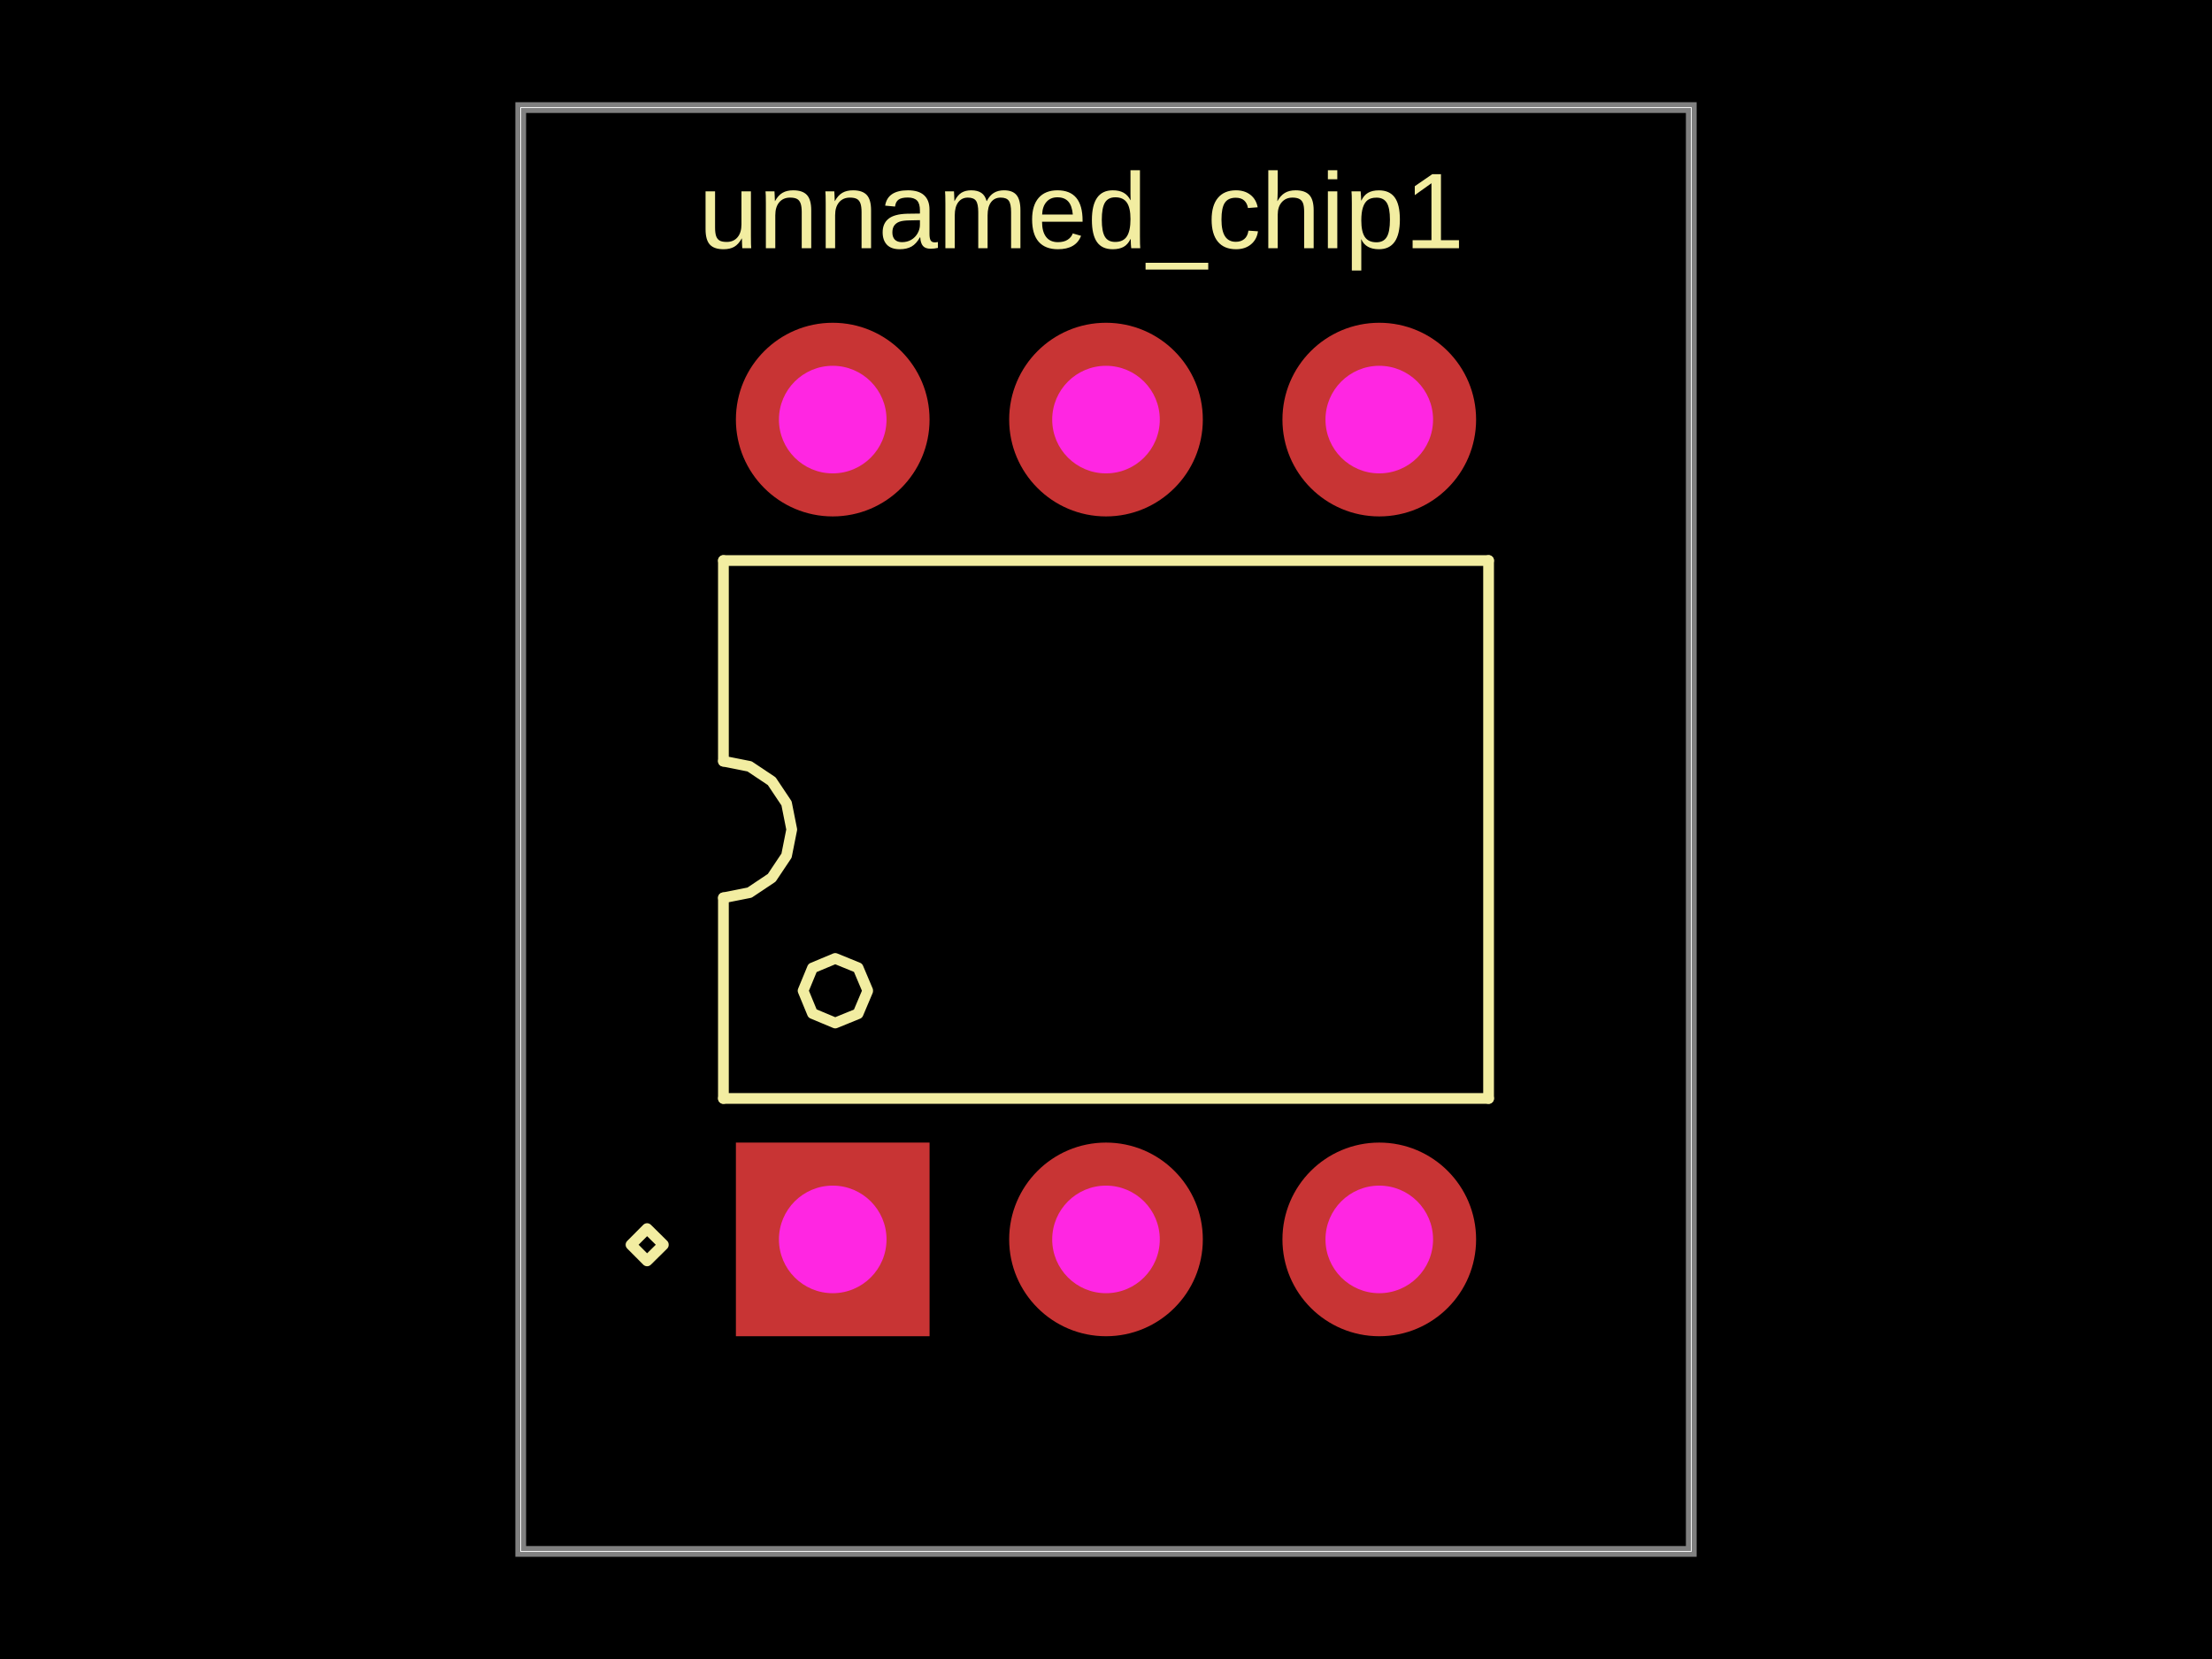
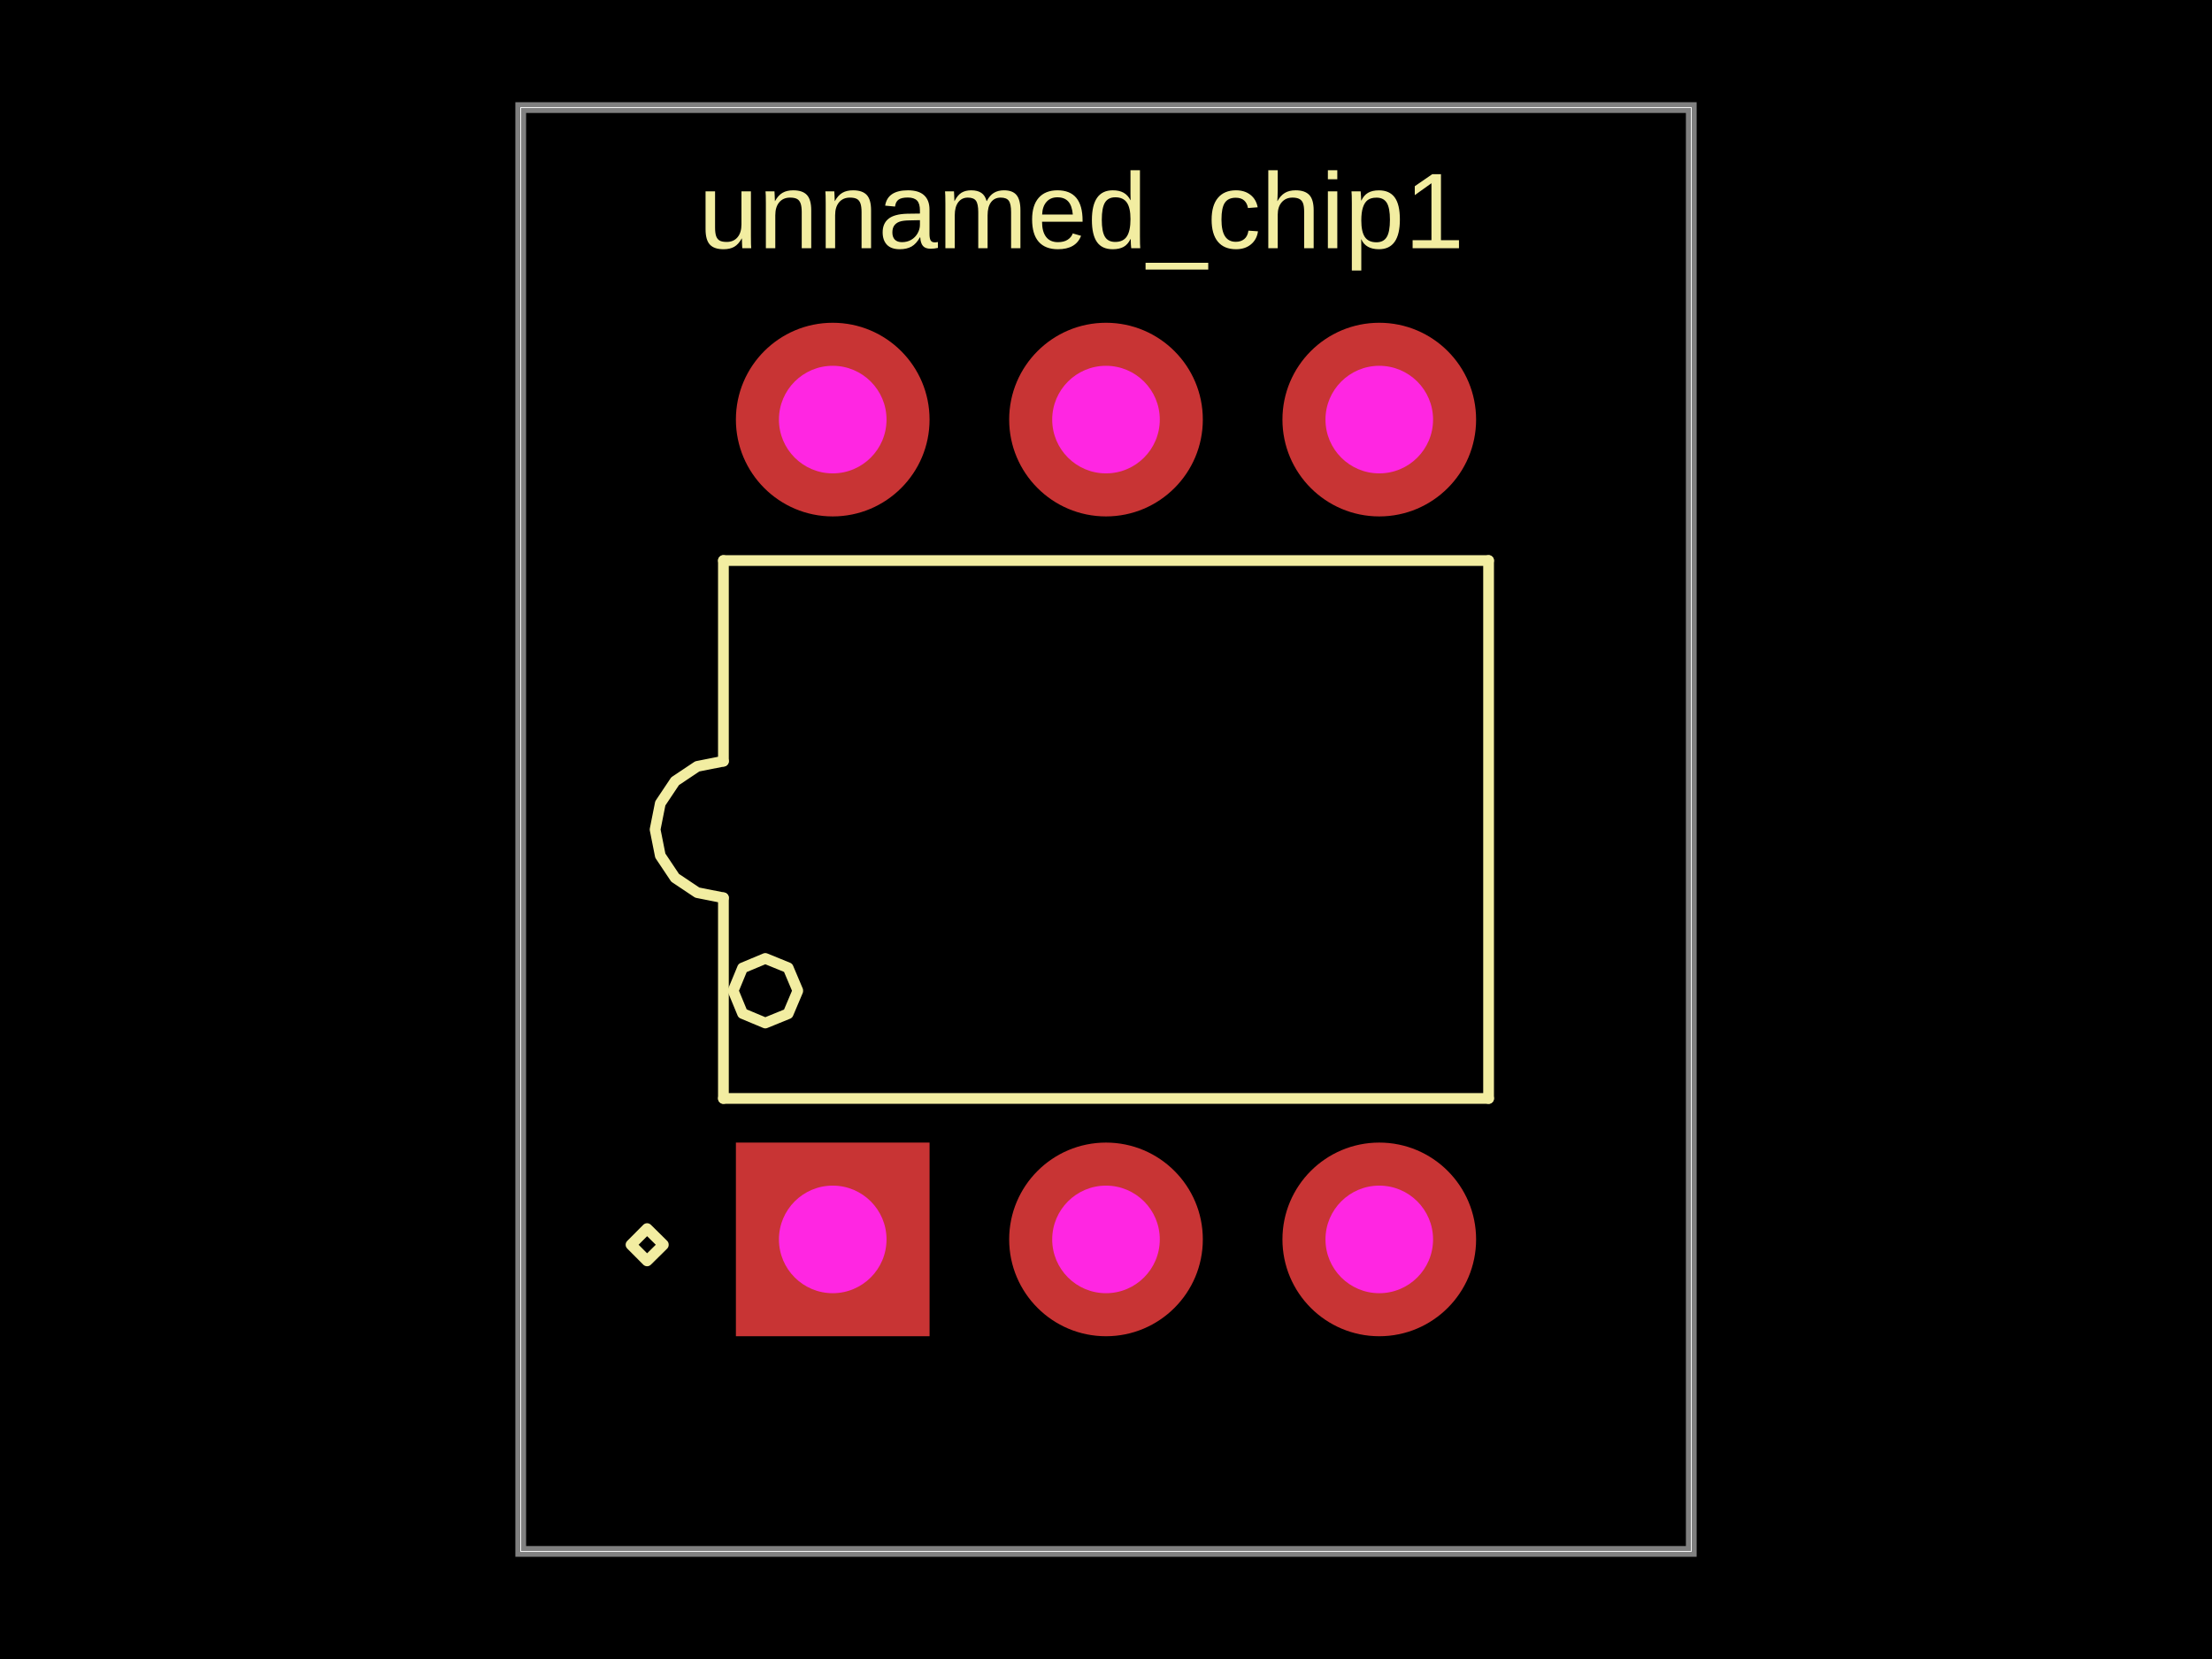
<svg xmlns="http://www.w3.org/2000/svg" width="800" height="600" data-software-used-string="@tscircuit/core@0.0.1537">
  <style />
  <rect class="boundary" x="0" y="0" fill="#000" width="800" height="600" data-type="pcb_background" data-pcb-layer="global" />
  <rect class="pcb-boundary" fill="none" stroke="#fff" stroke-width="0.3" x="188.327" y="38.911" width="423.346" height="522.179" data-type="pcb_boundary" data-pcb-layer="global" />
  <path class="pcb-board" d="M 188.327 561.089 L 611.673 561.089 L 611.673 38.911 L 188.327 38.911 Z" fill="none" stroke="rgba(255, 255, 255, 0.5)" stroke-width="3.891" data-type="pcb_board" data-pcb-layer="board" />
  <path class="pcb-silkscreen pcb-silkscreen-top" d="M 261.634 275.292 L 261.634 202.724" fill="none" stroke="#f2eda1" stroke-width="3.891" stroke-linecap="round" stroke-linejoin="round" data-pcb-component-id="pcb_component_0" data-pcb-silkscreen-path-id="pcb_silkscreen_path_0" data-type="pcb_silkscreen_path" data-pcb-layer="top" />
  <path class="pcb-silkscreen pcb-silkscreen-top" d="M 261.634 324.708 L 261.634 397.276" fill="none" stroke="#f2eda1" stroke-width="3.891" stroke-linecap="round" stroke-linejoin="round" data-pcb-component-id="pcb_component_0" data-pcb-silkscreen-path-id="pcb_silkscreen_path_1" data-type="pcb_silkscreen_path" data-pcb-layer="top" />
  <path class="pcb-silkscreen pcb-silkscreen-top" d="M 538.366 202.724 L 538.366 397.276" fill="none" stroke="#f2eda1" stroke-width="3.891" stroke-linecap="round" stroke-linejoin="round" data-pcb-component-id="pcb_component_0" data-pcb-silkscreen-path-id="pcb_silkscreen_path_2" data-type="pcb_silkscreen_path" data-pcb-layer="top" />
  <path class="pcb-silkscreen pcb-silkscreen-top" d="M 261.634 202.724 L 538.366 202.724" fill="none" stroke="#f2eda1" stroke-width="3.891" stroke-linecap="round" stroke-linejoin="round" data-pcb-component-id="pcb_component_0" data-pcb-silkscreen-path-id="pcb_silkscreen_path_3" data-type="pcb_silkscreen_path" data-pcb-layer="top" />
  <path class="pcb-silkscreen pcb-silkscreen-top" d="M 261.634 397.276 L 538.366 397.276" fill="none" stroke="#f2eda1" stroke-width="3.891" stroke-linecap="round" stroke-linejoin="round" data-pcb-component-id="pcb_component_0" data-pcb-silkscreen-path-id="pcb_silkscreen_path_4" data-type="pcb_silkscreen_path" data-pcb-layer="top" />
-   <path class="pcb-silkscreen pcb-silkscreen-top" d="M 261.634 324.708 L 271.09 322.827 L 279.106 317.471 L 284.462 309.455 L 286.342 300 L 284.462 290.545 L 279.106 282.529 L 271.09 277.173 L 261.634 275.292" fill="none" stroke="#f2eda1" stroke-width="3.891" stroke-linecap="round" stroke-linejoin="round" data-pcb-component-id="pcb_component_0" data-pcb-silkscreen-path-id="pcb_silkscreen_path_5" data-type="pcb_silkscreen_path" data-pcb-layer="top" />
-   <path class="pcb-silkscreen pcb-silkscreen-top" d="M 313.798 358.41 L 310.327 366.618 L 302.076 369.984 L 293.853 366.548 L 290.452 358.311 L 293.853 350.075 L 302.076 346.638 L 310.327 350.005 L 313.798 358.212" fill="none" stroke="#f2eda1" stroke-width="3.891" stroke-linecap="round" stroke-linejoin="round" data-pcb-component-id="pcb_component_0" data-pcb-silkscreen-path-id="pcb_silkscreen_path_6" data-type="pcb_silkscreen_path" data-pcb-layer="top" />
+   <path class="pcb-silkscreen pcb-silkscreen-top" d="M 261.634 324.708 L 252.179 322.827 L 244.163 317.471 L 238.807 309.455 L 236.926 300 L 238.807 290.545 L 244.163 282.529 L 252.179 277.173 L 261.634 275.292" fill="none" stroke="#f2eda1" stroke-width="3.891" stroke-linecap="round" stroke-linejoin="round" data-pcb-component-id="pcb_component_0" data-pcb-silkscreen-path-id="pcb_silkscreen_path_5" data-type="pcb_silkscreen_path" data-pcb-layer="top" />
+   <path class="pcb-silkscreen pcb-silkscreen-top" d="M 288.506 358.41 L 285.035 366.618 L 276.784 369.984 L 268.562 366.548 L 265.16 358.311 L 268.562 350.075 L 276.784 346.638 L 285.035 350.005 L 288.506 358.212" fill="none" stroke="#f2eda1" stroke-width="3.891" stroke-linecap="round" stroke-linejoin="round" data-pcb-component-id="pcb_component_0" data-pcb-silkscreen-path-id="pcb_silkscreen_path_6" data-type="pcb_silkscreen_path" data-pcb-layer="top" />
  <path class="pcb-silkscreen pcb-silkscreen-top" d="M 239.891 450.226 L 234.029 456.013 L 228.217 450.176 L 234.029 444.339 L 239.891 450.127" fill="none" stroke="#f2eda1" stroke-width="3.891" stroke-linecap="round" stroke-linejoin="round" data-pcb-component-id="pcb_component_0" data-pcb-silkscreen-path-id="pcb_silkscreen_path_7" data-type="pcb_silkscreen_path" data-pcb-layer="top" />
  <text x="0" y="0" dx="0" dy="0" fill="#f2eda1" font-family="Arial, sans-serif" font-size="38.911" text-anchor="middle" dominant-baseline="central" transform="matrix(1,0,0,1,391.1051,76.27232)" class="pcb-silkscreen-text pcb-silkscreen-top" data-pcb-silkscreen-text-id="pcb_silkscreen_text_0" stroke="none" data-type="pcb_silkscreen_text" data-pcb-layer="top">unnamed_chip1</text>
  <g data-type="pcb_plated_hole" data-pcb-layer="through" data-pad-name="unnamed_chip1.A">
    <rect class="pcb-hole-outer-pad" fill="rgb(200, 52, 52)" x="-35.019" y="-35.019" width="70.039" height="70.039" transform="translate(301.1673 448.2491) rotate(-90)" data-type="pcb_plated_hole" data-pcb-layer="top" />
    <rect class="pcb-hole-inner" fill="#FF26E2" x="-19.455" y="-19.455" width="38.91" height="38.91" rx="19.455" ry="19.455" transform="translate(301.1673 448.2491) rotate(-90)" data-type="pcb_plated_hole_drill" data-pcb-layer="drill" />
  </g>
  <g data-type="pcb_plated_hole" data-pcb-layer="through" data-pad-name="unnamed_chip1.K">
    <circle class="pcb-hole-outer" fill="rgb(200, 52, 52)" cx="400" cy="448.249" r="35.019" data-type="pcb_plated_hole" data-pcb-layer="top" />
    <circle class="pcb-hole-inner" fill="#FF26E2" cx="400" cy="448.249" r="19.455" data-type="pcb_plated_hole_drill" data-pcb-layer="drill" />
  </g>
  <g data-type="pcb_plated_hole" data-pcb-layer="through" data-pad-name="unnamed_chip1.NC">
    <circle class="pcb-hole-outer" fill="rgb(200, 52, 52)" cx="498.833" cy="448.249" r="35.019" data-type="pcb_plated_hole" data-pcb-layer="top" />
    <circle class="pcb-hole-inner" fill="#FF26E2" cx="498.833" cy="448.249" r="19.455" data-type="pcb_plated_hole_drill" data-pcb-layer="drill" />
  </g>
  <g data-type="pcb_plated_hole" data-pcb-layer="through" data-pad-name="unnamed_chip1.T1">
    <circle class="pcb-hole-outer" fill="rgb(200, 52, 52)" cx="301.167" cy="151.751" r="35.019" data-type="pcb_plated_hole" data-pcb-layer="top" />
    <circle class="pcb-hole-inner" fill="#FF26E2" cx="301.167" cy="151.751" r="19.455" data-type="pcb_plated_hole_drill" data-pcb-layer="drill" />
  </g>
  <g data-type="pcb_plated_hole" data-pcb-layer="through" data-pad-name="unnamed_chip1.Substrate">
    <circle class="pcb-hole-outer" fill="rgb(200, 52, 52)" cx="400" cy="151.751" r="35.019" data-type="pcb_plated_hole" data-pcb-layer="top" />
    <circle class="pcb-hole-inner" fill="#FF26E2" cx="400" cy="151.751" r="19.455" data-type="pcb_plated_hole_drill" data-pcb-layer="drill" />
  </g>
  <g data-type="pcb_plated_hole" data-pcb-layer="through" data-pad-name="unnamed_chip1.T2">
    <circle class="pcb-hole-outer" fill="rgb(200, 52, 52)" cx="498.833" cy="151.751" r="35.019" data-type="pcb_plated_hole" data-pcb-layer="top" />
    <circle class="pcb-hole-inner" fill="#FF26E2" cx="498.833" cy="151.751" r="19.455" data-type="pcb_plated_hole_drill" data-pcb-layer="drill" />
  </g>
</svg>
